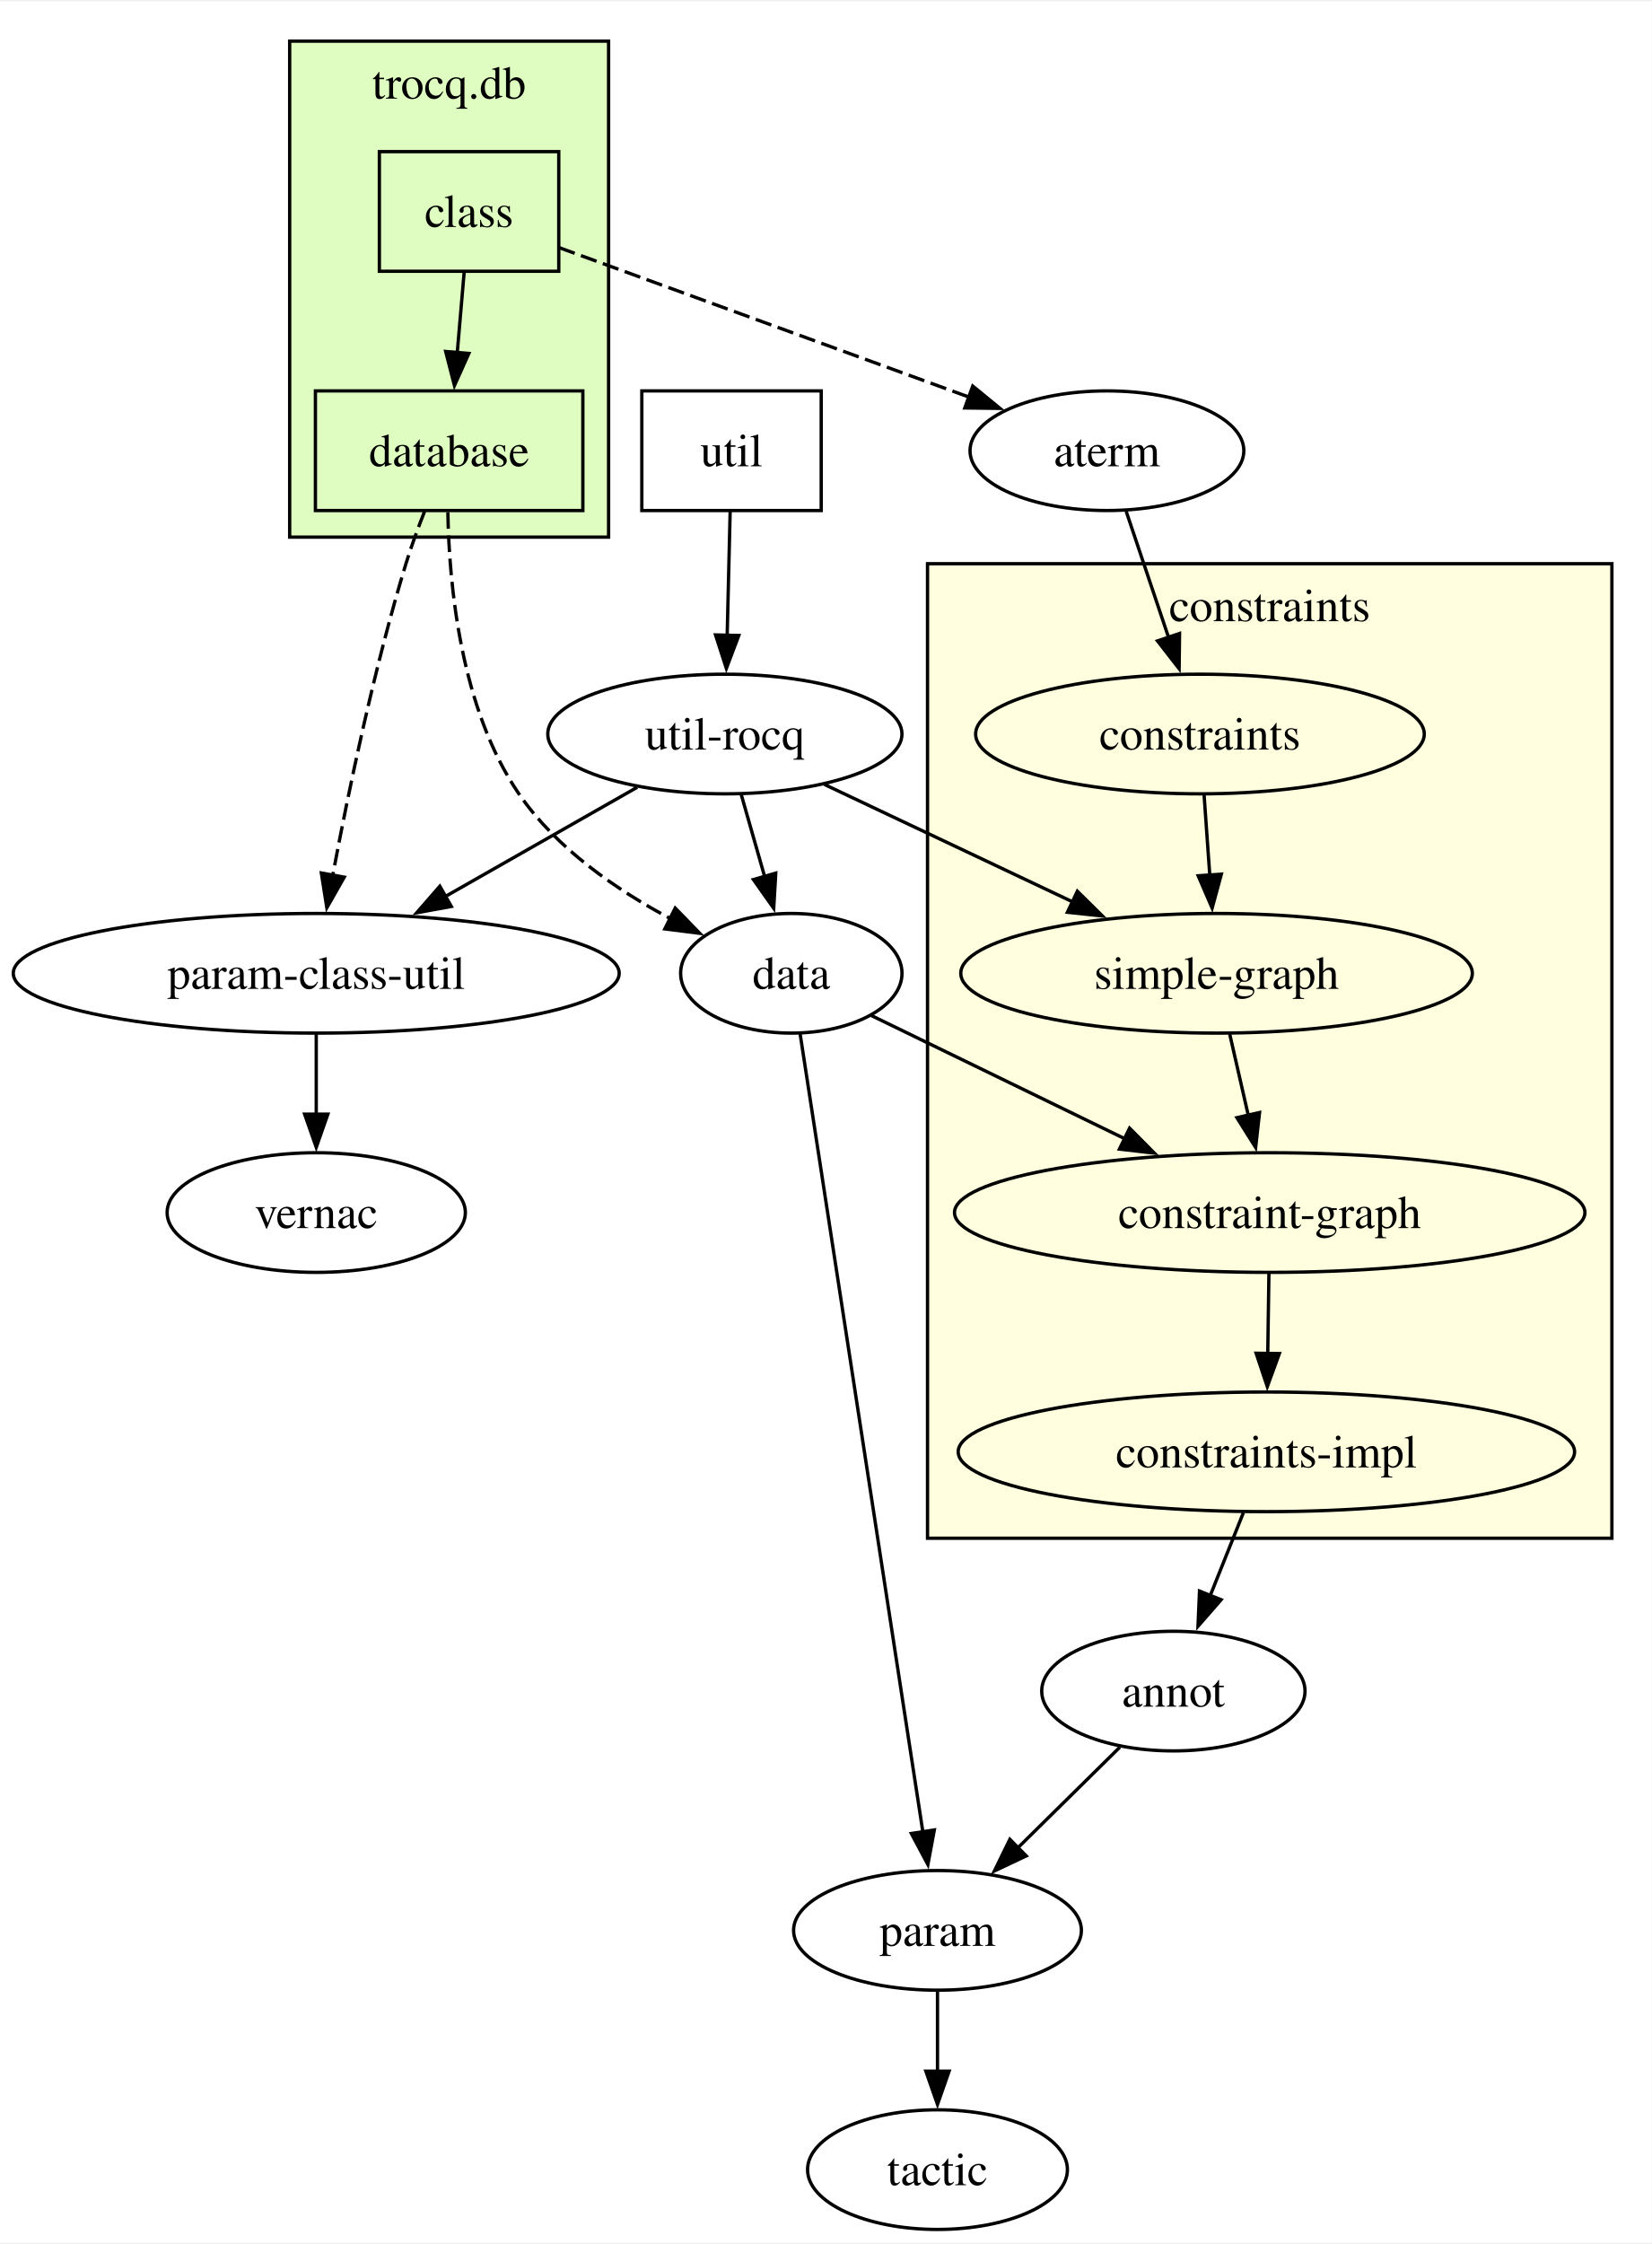
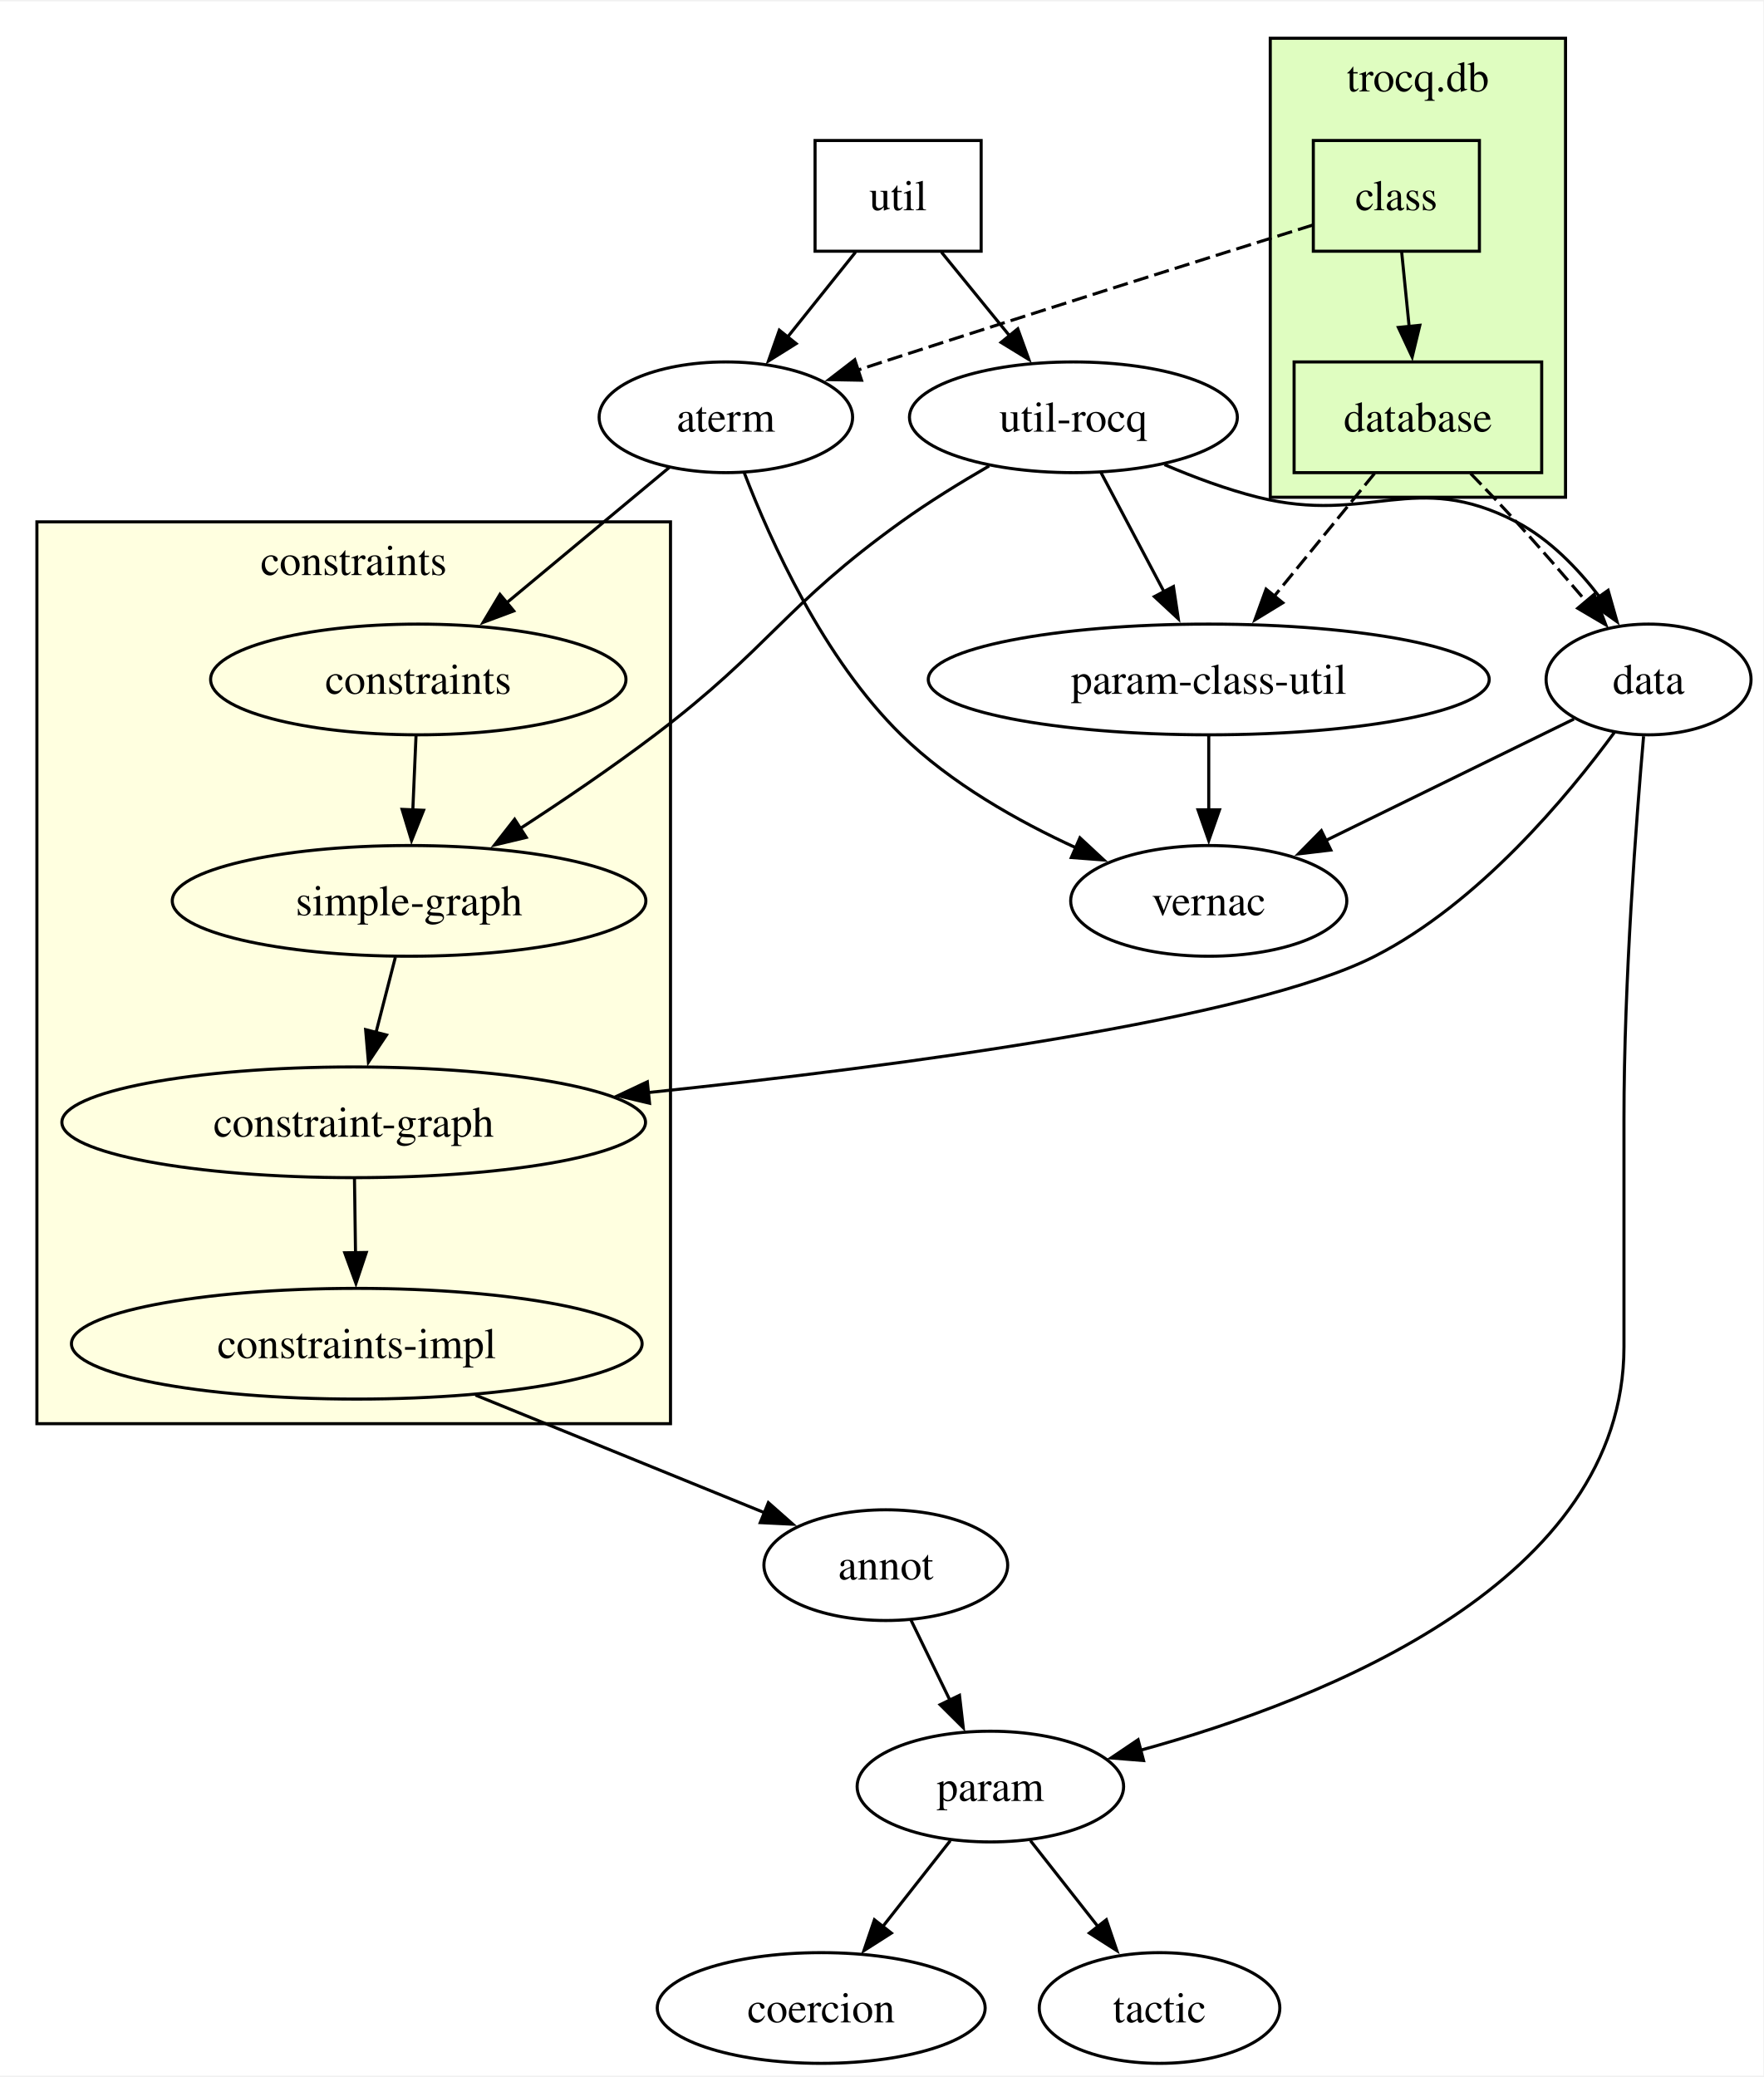
- <svg xmlns="http://www.w3.org/2000/svg" xmlns:xlink="http://www.w3.org/1999/xlink" width="497pt" height="675pt" viewBox="0.00 0.00 497.19 674.50">
+ <svg xmlns="http://www.w3.org/2000/svg" xmlns:xlink="http://www.w3.org/1999/xlink" width="573pt" height="675pt" viewBox="0.00 0.00 573.32 674.50">
  <g id="graph0" class="graph" transform="scale(1 1) rotate(0) translate(4 670.5)">
-     <polygon fill="white" stroke="none" points="-4,4 -4,-670.5 493.19,-670.5 493.19,4 -4,4" />
-     <g id="clust4" class="cluster">
-       <polygon fill="#dffdc0" stroke="black" points="83.19,-509.25 83.19,-658.5 179.19,-658.5 179.19,-509.25 83.19,-509.25" />
-       <text text-anchor="middle" x="131.19" y="-641.2" font-family="Times,serif" font-size="14.00">trocq.db</text>
-     </g>
-     <g id="clust5" class="cluster">
-       <g id="a_clust5">
+     <polygon fill="white" stroke="none" points="-4,4 -4,-670.5 569.32,-670.5 569.32,4 -4,4" />
+     <g id="clust7" class="cluster">
+       <polygon fill="#dffdc0" stroke="black" points="409,-509.25 409,-658.5 505,-658.5 505,-509.25 409,-509.25" />
+       <text text-anchor="middle" x="457" y="-641.2" font-family="Times,serif" font-size="14.00">trocq.db</text>
+     </g>
+     <g id="clust8" class="cluster">
+       <g id="a_clust8">
        <a xlink:href="https://github.com/rocq-community/trocq/tree/master/elpi/constraints" xlink:title="constraints">
-           <polygon fill="lightyellow" stroke="black" points="275.19,-208 275.19,-501.25 481.19,-501.25 481.19,-208 275.19,-208" />
-           <text text-anchor="middle" x="378.19" y="-483.95" font-family="Times,serif" font-size="14.00">constraints</text>
+           <polygon fill="lightyellow" stroke="black" points="8,-208 8,-501.25 214,-501.25 214,-208 8,-208" />
+           <text text-anchor="middle" x="111" y="-483.95" font-family="Times,serif" font-size="14.00">constraints</text>
        </a>
      </g>
    </g>
    <g id="node1" class="node">
      <g id="a_node1">
        <a xlink:href="https://github.com/rocq-community/trocq/blob/master/elpi/class.elpi" xlink:title="class">
-           <polygon fill="none" stroke="black" points="164.19,-625.25 110.19,-625.25 110.19,-589.25 164.19,-589.25 164.19,-625.25" />
-           <text text-anchor="middle" x="137.19" y="-602.58" font-family="Times,serif" font-size="14.00">class</text>
+           <polygon fill="none" stroke="black" points="477,-625.25 423,-625.25 423,-589.25 477,-589.25 477,-625.25" />
+           <text text-anchor="middle" x="450" y="-602.58" font-family="Times,serif" font-size="14.00">class</text>
        </a>
      </g>
    </g>
    <g id="node4" class="node">
      <g id="a_node4">
        <a xlink:href="https://github.com/rocq-community/trocq/blob/master/elpi/database.elpi" xlink:title="database">
-           <polygon fill="none" stroke="black" points="171.44,-553.25 90.94,-553.25 90.94,-517.25 171.44,-517.25 171.44,-553.25" />
-           <text text-anchor="middle" x="131.19" y="-530.58" font-family="Times,serif" font-size="14.00">database</text>
-         </a>
-       </g>
-     </g>
-     <g id="edge5" class="edge">
-       <path fill="none" stroke="black" d="M135.71,-588.95C135.08,-581.66 134.34,-572.98 133.64,-564.79" />
-       <polygon fill="black" stroke="black" points="137.13,-564.53 132.79,-554.86 130.15,-565.12 137.13,-564.53" />
+           <polygon fill="none" stroke="black" points="497.25,-553.25 416.75,-553.25 416.75,-517.25 497.25,-517.25 497.25,-553.25" />
+           <text text-anchor="middle" x="457" y="-530.58" font-family="Times,serif" font-size="14.00">database</text>
+         </a>
+       </g>
+     </g>
+     <g id="edge6" class="edge">
+       <path fill="none" stroke="black" d="M451.73,-588.95C452.46,-581.66 453.33,-572.98 454.15,-564.79" />
+       <polygon fill="black" stroke="black" points="457.63,-565.16 455.14,-554.86 450.66,-564.46 457.63,-565.16" />
    </g>
    <g id="node5" class="node">
      <g id="a_node5">
        <a xlink:href="https://github.com/rocq-community/trocq/blob/master/elpi/aterm.elpi" xlink:title="aterm">
-           <ellipse fill="none" stroke="black" cx="329.19" cy="-535.25" rx="41.21" ry="18" />
-           <text text-anchor="middle" x="329.19" y="-530.58" font-family="Times,serif" font-size="14.00">aterm</text>
-         </a>
-       </g>
-     </g>
-     <g id="edge6" class="edge">
-       <path fill="none" stroke="black" stroke-dasharray="5,2" d="M164.29,-596.37C196.47,-584.64 250.47,-564.95 287.87,-551.32" />
-       <polygon fill="black" stroke="black" points="288.8,-554.7 297,-547.99 286.4,-548.12 288.8,-554.7" />
+           <ellipse fill="none" stroke="black" cx="232" cy="-535.25" rx="41.21" ry="18" />
+           <text text-anchor="middle" x="232" y="-530.58" font-family="Times,serif" font-size="14.00">aterm</text>
+         </a>
+       </g>
+     </g>
+     <g id="edge7" class="edge">
+       <path fill="none" stroke="black" stroke-dasharray="5,2" d="M422.77,-597.74C389.68,-587.37 332.17,-569.25 283,-553.25 280.32,-552.38 277.56,-551.48 274.79,-550.56" />
+       <polygon fill="black" stroke="black" points="276.11,-547.31 265.52,-547.5 273.91,-553.96 276.11,-547.31" />
    </g>
    <g id="node2" class="node">
      <g id="a_node2">
        <a xlink:href="https://github.com/rocq-community/trocq/blob/master/elpi/util.elpi" xlink:title="util">
-           <polygon fill="none" stroke="black" points="243.19,-553.25 189.19,-553.25 189.19,-517.25 243.19,-517.25 243.19,-553.25" />
-           <text text-anchor="middle" x="216.19" y="-530.58" font-family="Times,serif" font-size="14.00">util</text>
+           <polygon fill="none" stroke="black" points="315,-625.25 261,-625.25 261,-589.25 315,-589.25 315,-625.25" />
+           <text text-anchor="middle" x="288" y="-602.58" font-family="Times,serif" font-size="14.00">util</text>
        </a>
      </g>
    </g>
    <g id="node3" class="node">
      <g id="a_node3">
        <a xlink:href="https://github.com/rocq-community/trocq/blob/master/elpi/util-rocq.elpi" xlink:title="util-rocq">
-           <ellipse fill="none" stroke="black" cx="214.19" cy="-450" rx="53.31" ry="18" />
-           <text text-anchor="middle" x="214.19" y="-445.32" font-family="Times,serif" font-size="14.00">util-rocq</text>
+           <ellipse fill="none" stroke="black" cx="345" cy="-535.25" rx="53.31" ry="18" />
+           <text text-anchor="middle" x="345" y="-530.58" font-family="Times,serif" font-size="14.00">util-rocq</text>
        </a>
      </g>
    </g>
    <g id="edge1" class="edge">
-       <path fill="none" stroke="black" d="M215.78,-517C215.52,-506.17 215.18,-491.95 214.88,-479.48" />
-       <polygon fill="black" stroke="black" points="218.38,-479.65 214.64,-469.74 211.38,-479.82 218.38,-479.65" />
-     </g>
-     <g id="node7" class="node">
-       <g id="a_node7">
+       <path fill="none" stroke="black" d="M302.09,-588.95C308.82,-580.69 316.99,-570.64 324.4,-561.55" />
+       <polygon fill="black" stroke="black" points="326.91,-564.01 330.51,-554.05 321.48,-559.59 326.91,-564.01" />
+     </g>
+     <g id="edge2" class="edge">
+       <path fill="none" stroke="black" d="M274.16,-588.95C267.45,-580.57 259.28,-570.35 251.92,-561.15" />
+       <polygon fill="black" stroke="black" points="254.84,-559.2 245.86,-553.58 249.38,-563.57 254.84,-559.2" />
+     </g>
+     <g id="node8" class="node">
+       <g id="a_node8">
        <a xlink:href="https://github.com/rocq-community/trocq/blob/master/elpi/constraints/simple-graph.elpi" xlink:title="simple-graph">
-           <ellipse fill="none" stroke="black" cx="362.19" cy="-378" rx="76.99" ry="18" />
-           <text text-anchor="middle" x="362.19" y="-373.32" font-family="Times,serif" font-size="14.00">simple-graph</text>
-         </a>
-       </g>
-     </g>
-     <g id="edge2" class="edge">
-       <path fill="none" stroke="black" d="M244.14,-434.83C265.63,-424.67 294.9,-410.83 318.92,-399.47" />
-       <polygon fill="black" stroke="black" points="320.29,-402.69 327.83,-395.25 317.29,-396.36 320.29,-402.69" />
-     </g>
-     <g id="node11" class="node">
-       <g id="a_node11">
-         <a xlink:href="https://github.com/rocq-community/trocq/blob/master/elpi/data.elpi" xlink:title="data">
-           <ellipse fill="none" stroke="black" cx="234.19" cy="-378" rx="33.32" ry="18" />
-           <text text-anchor="middle" x="234.19" y="-373.32" font-family="Times,serif" font-size="14.00">data</text>
+           <ellipse fill="none" stroke="black" cx="129" cy="-378" rx="76.99" ry="18" />
+           <text text-anchor="middle" x="129" y="-373.32" font-family="Times,serif" font-size="14.00">simple-graph</text>
        </a>
      </g>
    </g>
    <g id="edge3" class="edge">
-       <path fill="none" stroke="black" d="M219.14,-431.7C221.27,-424.24 223.81,-415.32 226.2,-406.97" />
-       <polygon fill="black" stroke="black" points="229.51,-408.14 228.89,-397.56 222.78,-406.21 229.51,-408.14" />
+       <path fill="none" stroke="black" d="M317.6,-519.43C308.29,-514.05 297.98,-507.7 289,-501.25 250.81,-473.81 246.46,-460.43 209,-432 194.98,-421.36 178.91,-410.48 164.87,-401.36" />
+       <polygon fill="black" stroke="black" points="167.1,-398.64 156.8,-396.18 163.32,-404.53 167.1,-398.64" />
    </g>
    <g id="node12" class="node">
      <g id="a_node12">
+         <a xlink:href="https://github.com/rocq-community/trocq/blob/master/elpi/data.elpi" xlink:title="data">
+           <ellipse fill="none" stroke="black" cx="532" cy="-450" rx="33.32" ry="18" />
+           <text text-anchor="middle" x="532" y="-445.32" font-family="Times,serif" font-size="14.00">data</text>
+         </a>
+       </g>
+     </g>
+     <g id="edge4" class="edge">
+       <path fill="none" stroke="black" d="M374.61,-519.85C384.12,-515.79 394.82,-511.79 405,-509.25 441.38,-500.16 455.72,-518.53 489,-501.25 499.74,-495.67 508.92,-486.17 516.01,-476.92" />
+       <polygon fill="black" stroke="black" points="518.85,-478.98 521.75,-468.79 513.13,-474.94 518.85,-478.98" />
+     </g>
+     <g id="node13" class="node">
+       <g id="a_node13">
        <a xlink:href="https://github.com/rocq-community/trocq/blob/master/elpi/param-class-util.elpi" xlink:title="param-class-util">
-           <ellipse fill="none" stroke="black" cx="91.19" cy="-378" rx="91.19" ry="18" />
-           <text text-anchor="middle" x="91.19" y="-373.32" font-family="Times,serif" font-size="14.00">param-class-util</text>
-         </a>
-       </g>
-     </g>
-     <g id="edge4" class="edge">
-       <path fill="none" stroke="black" d="M187.81,-433.98C170.93,-424.38 148.76,-411.76 129.91,-401.03" />
-       <polygon fill="black" stroke="black" points="131.85,-398.11 121.43,-396.21 128.39,-404.2 131.85,-398.11" />
-     </g>
-     <g id="edge7" class="edge">
-       <path fill="none" stroke="black" stroke-dasharray="5,2" d="M130.81,-516.76C131.17,-495.04 134.6,-457.73 152.19,-432 163.44,-415.55 181.66,-403.03 198.07,-394.3" />
-       <polygon fill="black" stroke="black" points="199.24,-397.62 206.62,-390.03 196.11,-391.36 199.24,-397.62" />
+           <ellipse fill="none" stroke="black" cx="389" cy="-450" rx="91.19" ry="18" />
+           <text text-anchor="middle" x="389" y="-445.32" font-family="Times,serif" font-size="14.00">param-class-util</text>
+         </a>
+       </g>
+     </g>
+     <g id="edge5" class="edge">
+       <path fill="none" stroke="black" d="M353.9,-517.4C359.85,-506.16 367.8,-491.11 374.63,-478.19" />
+       <polygon fill="black" stroke="black" points="377.52,-480.21 379.1,-469.73 371.33,-476.94 377.52,-480.21" />
    </g>
    <g id="edge8" class="edge">
-       <path fill="none" stroke="black" stroke-dasharray="5,2" d="M123.79,-516.96C121.81,-511.95 119.77,-506.43 118.19,-501.25 108.54,-469.63 100.82,-432.43 96.15,-407.44" />
-       <polygon fill="black" stroke="black" points="99.62,-406.93 94.38,-397.72 92.73,-408.18 99.62,-406.93" />
+       <path fill="none" stroke="black" stroke-dasharray="5,2" d="M474.15,-516.97C479.01,-511.96 484.27,-506.44 489,-501.25 496.61,-492.9 504.72,-483.54 511.83,-475.19" />
+       <polygon fill="black" stroke="black" points="514.32,-477.67 518.09,-467.77 508.97,-473.15 514.32,-477.67" />
+     </g>
+     <g id="edge9" class="edge">
+       <path fill="none" stroke="black" stroke-dasharray="5,2" d="M442.91,-517C433.43,-505.39 420.76,-489.88 410.08,-476.81" />
+       <polygon fill="black" stroke="black" points="413.07,-474.93 404.03,-469.4 407.64,-479.36 413.07,-474.93" />
    </g>
    <g id="node6" class="node">
      <g id="a_node6">
        <a xlink:href="https://github.com/rocq-community/trocq/blob/master/elpi/constraints/constraints.elpi" xlink:title="constraints">
-           <ellipse fill="none" stroke="black" cx="357.19" cy="-450" rx="67.52" ry="18" />
-           <text text-anchor="middle" x="357.19" y="-445.32" font-family="Times,serif" font-size="14.00">constraints</text>
-         </a>
-       </g>
-     </g>
-     <g id="edge9" class="edge">
-       <path fill="none" stroke="black" d="M334.99,-517C338.67,-506.06 343.52,-491.65 347.74,-479.09" />
-       <polygon fill="black" stroke="black" points="351.05,-480.26 350.92,-469.66 344.41,-478.02 351.05,-480.26" />
+           <ellipse fill="none" stroke="black" cx="132" cy="-450" rx="67.52" ry="18" />
+           <text text-anchor="middle" x="132" y="-445.32" font-family="Times,serif" font-size="14.00">constraints</text>
+         </a>
+       </g>
    </g>
    <g id="edge10" class="edge">
-       <path fill="none" stroke="black" d="M358.43,-431.7C358.95,-424.41 359.57,-415.73 360.15,-407.54" />
-       <polygon fill="black" stroke="black" points="363.64,-407.84 360.86,-397.61 356.66,-407.34 363.64,-407.84" />
-     </g>
-     <g id="node8" class="node">
-       <g id="a_node8">
-         <a xlink:href="https://github.com/rocq-community/trocq/blob/master/elpi/constraints/constraint-graph.elpi" xlink:title="constraint-graph">
-           <ellipse fill="none" stroke="black" cx="378.19" cy="-306" rx="94.88" ry="18" />
-           <text text-anchor="middle" x="378.19" y="-301.32" font-family="Times,serif" font-size="14.00">constraint-graph</text>
+       <path fill="none" stroke="black" d="M213.66,-518.98C198.77,-506.59 177.53,-488.9 160.44,-474.68" />
+       <polygon fill="black" stroke="black" points="163.03,-472.28 153.1,-468.57 158.55,-477.66 163.03,-472.28" />
+     </g>
+     <g id="node16" class="node">
+       <g id="a_node16">
+         <a xlink:href="https://github.com/rocq-community/trocq/blob/master/elpi/vernac.elpi" xlink:title="vernac">
+           <ellipse fill="none" stroke="black" cx="389" cy="-378" rx="44.89" ry="18" />
+           <text text-anchor="middle" x="389" y="-373.32" font-family="Times,serif" font-size="14.00">vernac</text>
        </a>
      </g>
    </g>
    <g id="edge11" class="edge">
-       <path fill="none" stroke="black" d="M366.15,-359.7C367.83,-352.32 369.84,-343.52 371.74,-335.25" />
-       <polygon fill="black" stroke="black" points="375.13,-336.11 373.95,-325.58 368.31,-334.55 375.13,-336.11" />
+       <path fill="none" stroke="black" d="M238.02,-517.11C246.48,-495.09 263.73,-456.74 289,-432 305.11,-416.23 326.87,-403.95 345.98,-395.19" />
+       <polygon fill="black" stroke="black" points="347.12,-398.51 354.88,-391.3 344.32,-392.1 347.12,-398.51" />
+     </g>
+     <g id="edge12" class="edge">
+       <path fill="none" stroke="black" d="M131.26,-431.7C130.95,-424.41 130.57,-415.73 130.22,-407.54" />
+       <polygon fill="black" stroke="black" points="133.72,-407.46 129.8,-397.62 126.73,-407.76 133.72,-407.46" />
+     </g>
+     <g id="node7" class="node">
+       <g id="a_node7">
+         <a xlink:href="https://github.com/rocq-community/trocq/blob/master/elpi/coercion.elpi" xlink:title="coercion">
+           <ellipse fill="none" stroke="black" cx="263" cy="-18" rx="53.31" ry="18" />
+           <text text-anchor="middle" x="263" y="-13.32" font-family="Times,serif" font-size="14.00">coercion</text>
+         </a>
+       </g>
    </g>
    <g id="node9" class="node">
      <g id="a_node9">
-         <a xlink:href="https://github.com/rocq-community/trocq/blob/master/elpi/constraints/constraints-impl.elpi" xlink:title="constraints-impl">
-           <ellipse fill="none" stroke="black" cx="377.19" cy="-234" rx="92.77" ry="18" />
-           <text text-anchor="middle" x="377.19" y="-229.32" font-family="Times,serif" font-size="14.00">constraints-impl</text>
-         </a>
-       </g>
-     </g>
-     <g id="edge12" class="edge">
-       <path fill="none" stroke="black" d="M377.95,-287.7C377.84,-280.41 377.72,-271.73 377.6,-263.54" />
-       <polygon fill="black" stroke="black" points="381.1,-263.57 377.46,-253.62 374.1,-263.67 381.1,-263.57" />
+         <a xlink:href="https://github.com/rocq-community/trocq/blob/master/elpi/constraints/constraint-graph.elpi" xlink:title="constraint-graph">
+           <ellipse fill="none" stroke="black" cx="111" cy="-306" rx="94.88" ry="18" />
+           <text text-anchor="middle" x="111" y="-301.32" font-family="Times,serif" font-size="14.00">constraint-graph</text>
+         </a>
+       </g>
+     </g>
+     <g id="edge13" class="edge">
+       <path fill="none" stroke="black" d="M124.55,-359.7C122.65,-352.32 120.39,-343.52 118.26,-335.25" />
+       <polygon fill="black" stroke="black" points="121.66,-334.38 115.78,-325.57 114.88,-336.13 121.66,-334.38" />
    </g>
    <g id="node10" class="node">
      <g id="a_node10">
+         <a xlink:href="https://github.com/rocq-community/trocq/blob/master/elpi/constraints/constraints-impl.elpi" xlink:title="constraints-impl">
+           <ellipse fill="none" stroke="black" cx="112" cy="-234" rx="92.77" ry="18" />
+           <text text-anchor="middle" x="112" y="-229.32" font-family="Times,serif" font-size="14.00">constraints-impl</text>
+         </a>
+       </g>
+     </g>
+     <g id="edge14" class="edge">
+       <path fill="none" stroke="black" d="M111.25,-287.7C111.35,-280.41 111.48,-271.73 111.59,-263.54" />
+       <polygon fill="black" stroke="black" points="115.09,-263.67 111.73,-253.62 108.09,-263.57 115.09,-263.67" />
+     </g>
+     <g id="node11" class="node">
+       <g id="a_node11">
        <a xlink:href="https://github.com/rocq-community/trocq/blob/master/elpi/annot.elpi" xlink:title="annot">
-           <ellipse fill="none" stroke="black" cx="349.19" cy="-162" rx="39.63" ry="18" />
-           <text text-anchor="middle" x="349.19" y="-157.32" font-family="Times,serif" font-size="14.00">annot</text>
-         </a>
-       </g>
-     </g>
-     <g id="edge13" class="edge">
-       <path fill="none" stroke="black" d="M370.27,-215.7C367.25,-208.15 363.64,-199.12 360.26,-190.68" />
-       <polygon fill="black" stroke="black" points="363.56,-189.49 356.6,-181.51 357.06,-192.09 363.56,-189.49" />
-     </g>
-     <g id="node13" class="node">
-       <g id="a_node13">
+           <ellipse fill="none" stroke="black" cx="284" cy="-162" rx="39.63" ry="18" />
+           <text text-anchor="middle" x="284" y="-157.32" font-family="Times,serif" font-size="14.00">annot</text>
+         </a>
+       </g>
+     </g>
+     <g id="edge15" class="edge">
+       <path fill="none" stroke="black" d="M150.6,-217.29C178.7,-205.85 216.63,-190.42 244.86,-178.93" />
+       <polygon fill="black" stroke="black" points="245.82,-182.32 253.76,-175.31 243.18,-175.83 245.82,-182.32" />
+     </g>
+     <g id="node14" class="node">
+       <g id="a_node14">
        <a xlink:href="https://github.com/rocq-community/trocq/blob/master/elpi/param.elpi" xlink:title="param">
-           <ellipse fill="none" stroke="black" cx="278.19" cy="-90" rx="43.32" ry="18" />
-           <text text-anchor="middle" x="278.19" y="-85.33" font-family="Times,serif" font-size="14.00">param</text>
-         </a>
-       </g>
-     </g>
-     <g id="edge14" class="edge">
-       <path fill="none" stroke="black" d="M333.08,-145.12C324,-136.17 312.49,-124.81 302.35,-114.81" />
-       <polygon fill="black" stroke="black" points="304.9,-112.41 295.32,-107.88 299.98,-117.4 304.9,-112.41" />
-     </g>
-     <g id="edge15" class="edge">
-       <path fill="none" stroke="black" d="M258.29,-365.28C279.03,-355.2 309.47,-340.41 334.49,-328.25" />
-       <polygon fill="black" stroke="black" points="336.01,-331.4 343.47,-323.88 332.95,-325.1 336.01,-331.4" />
+           <ellipse fill="none" stroke="black" cx="318" cy="-90" rx="43.32" ry="18" />
+           <text text-anchor="middle" x="318" y="-85.33" font-family="Times,serif" font-size="14.00">param</text>
+         </a>
+       </g>
    </g>
    <g id="edge16" class="edge">
-       <path fill="none" stroke="black" d="M236.81,-359.97C244.12,-312.49 264.76,-178.31 273.83,-119.36" />
-       <polygon fill="black" stroke="black" points="277.24,-120.22 275.3,-109.8 270.32,-119.15 277.24,-120.22" />
+       <path fill="none" stroke="black" d="M292.23,-144.05C296.03,-136.23 300.64,-126.75 304.9,-117.98" />
+       <polygon fill="black" stroke="black" points="307.96,-119.67 309.18,-109.15 301.67,-116.62 307.96,-119.67" />
+     </g>
+     <g id="edge17" class="edge">
+       <path fill="none" stroke="black" d="M520.88,-432.78C505.81,-412.19 476.87,-377.28 443,-360 402.74,-339.45 289.67,-324.37 206.63,-315.66" />
+       <polygon fill="black" stroke="black" points="207.19,-312.2 196.89,-314.65 206.47,-319.16 207.19,-312.2" />
+     </g>
+     <g id="edge18" class="edge">
+       <path fill="none" stroke="black" d="M530.38,-431.53C528.04,-404.75 524,-351.94 524,-307 524,-307 524,-307 524,-233 524,-156.94 427.62,-118.5 366.71,-101.79" />
+       <polygon fill="black" stroke="black" points="367.81,-98.46 357.25,-99.31 366.03,-105.23 367.81,-98.46" />
+     </g>
+     <g id="edge19" class="edge">
+       <path fill="none" stroke="black" d="M507.74,-437.13C485.61,-426.29 452.55,-410.11 426.93,-397.57" />
+       <polygon fill="black" stroke="black" points="428.69,-394.53 418.17,-393.28 425.61,-400.82 428.69,-394.53" />
+     </g>
+     <g id="edge20" class="edge">
+       <path fill="none" stroke="black" d="M389,-431.7C389,-424.41 389,-415.73 389,-407.54" />
+       <polygon fill="black" stroke="black" points="392.5,-407.62 389,-397.62 385.5,-407.62 392.5,-407.62" />
+     </g>
+     <g id="edge21" class="edge">
+       <path fill="none" stroke="black" d="M304.97,-72.41C298.39,-64.04 290.27,-53.71 282.93,-44.37" />
+       <polygon fill="black" stroke="black" points="285.81,-42.36 276.88,-36.66 280.3,-46.69 285.81,-42.36" />
    </g>
    <g id="node15" class="node">
      <g id="a_node15">
-         <a xlink:href="https://github.com/rocq-community/trocq/blob/master/elpi/vernac.elpi" xlink:title="vernac">
-           <ellipse fill="none" stroke="black" cx="91.19" cy="-306" rx="44.89" ry="18" />
-           <text text-anchor="middle" x="91.19" y="-301.32" font-family="Times,serif" font-size="14.00">vernac</text>
-         </a>
-       </g>
-     </g>
-     <g id="edge17" class="edge">
-       <path fill="none" stroke="black" d="M91.19,-359.7C91.19,-352.41 91.19,-343.73 91.19,-335.54" />
-       <polygon fill="black" stroke="black" points="94.69,-335.62 91.19,-325.62 87.69,-335.62 94.69,-335.62" />
-     </g>
-     <g id="node14" class="node">
-       <g id="a_node14">
        <a xlink:href="https://github.com/rocq-community/trocq/blob/master/elpi/tactic.elpi" xlink:title="tactic">
-           <ellipse fill="none" stroke="black" cx="278.19" cy="-18" rx="39.11" ry="18" />
-           <text text-anchor="middle" x="278.19" y="-13.32" font-family="Times,serif" font-size="14.00">tactic</text>
-         </a>
-       </g>
-     </g>
-     <g id="edge18" class="edge">
-       <path fill="none" stroke="black" d="M278.19,-71.7C278.19,-64.41 278.19,-55.73 278.19,-47.54" />
-       <polygon fill="black" stroke="black" points="281.69,-47.62 278.19,-37.62 274.69,-47.62 281.69,-47.62" />
+           <ellipse fill="none" stroke="black" cx="373" cy="-18" rx="39.11" ry="18" />
+           <text text-anchor="middle" x="373" y="-13.32" font-family="Times,serif" font-size="14.00">tactic</text>
+         </a>
+       </g>
+     </g>
+     <g id="edge22" class="edge">
+       <path fill="none" stroke="black" d="M331.03,-72.41C337.61,-64.04 345.73,-53.71 353.07,-44.37" />
+       <polygon fill="black" stroke="black" points="355.7,-46.69 359.12,-36.66 350.19,-42.36 355.7,-46.69" />
    </g>
  </g>
</svg>
